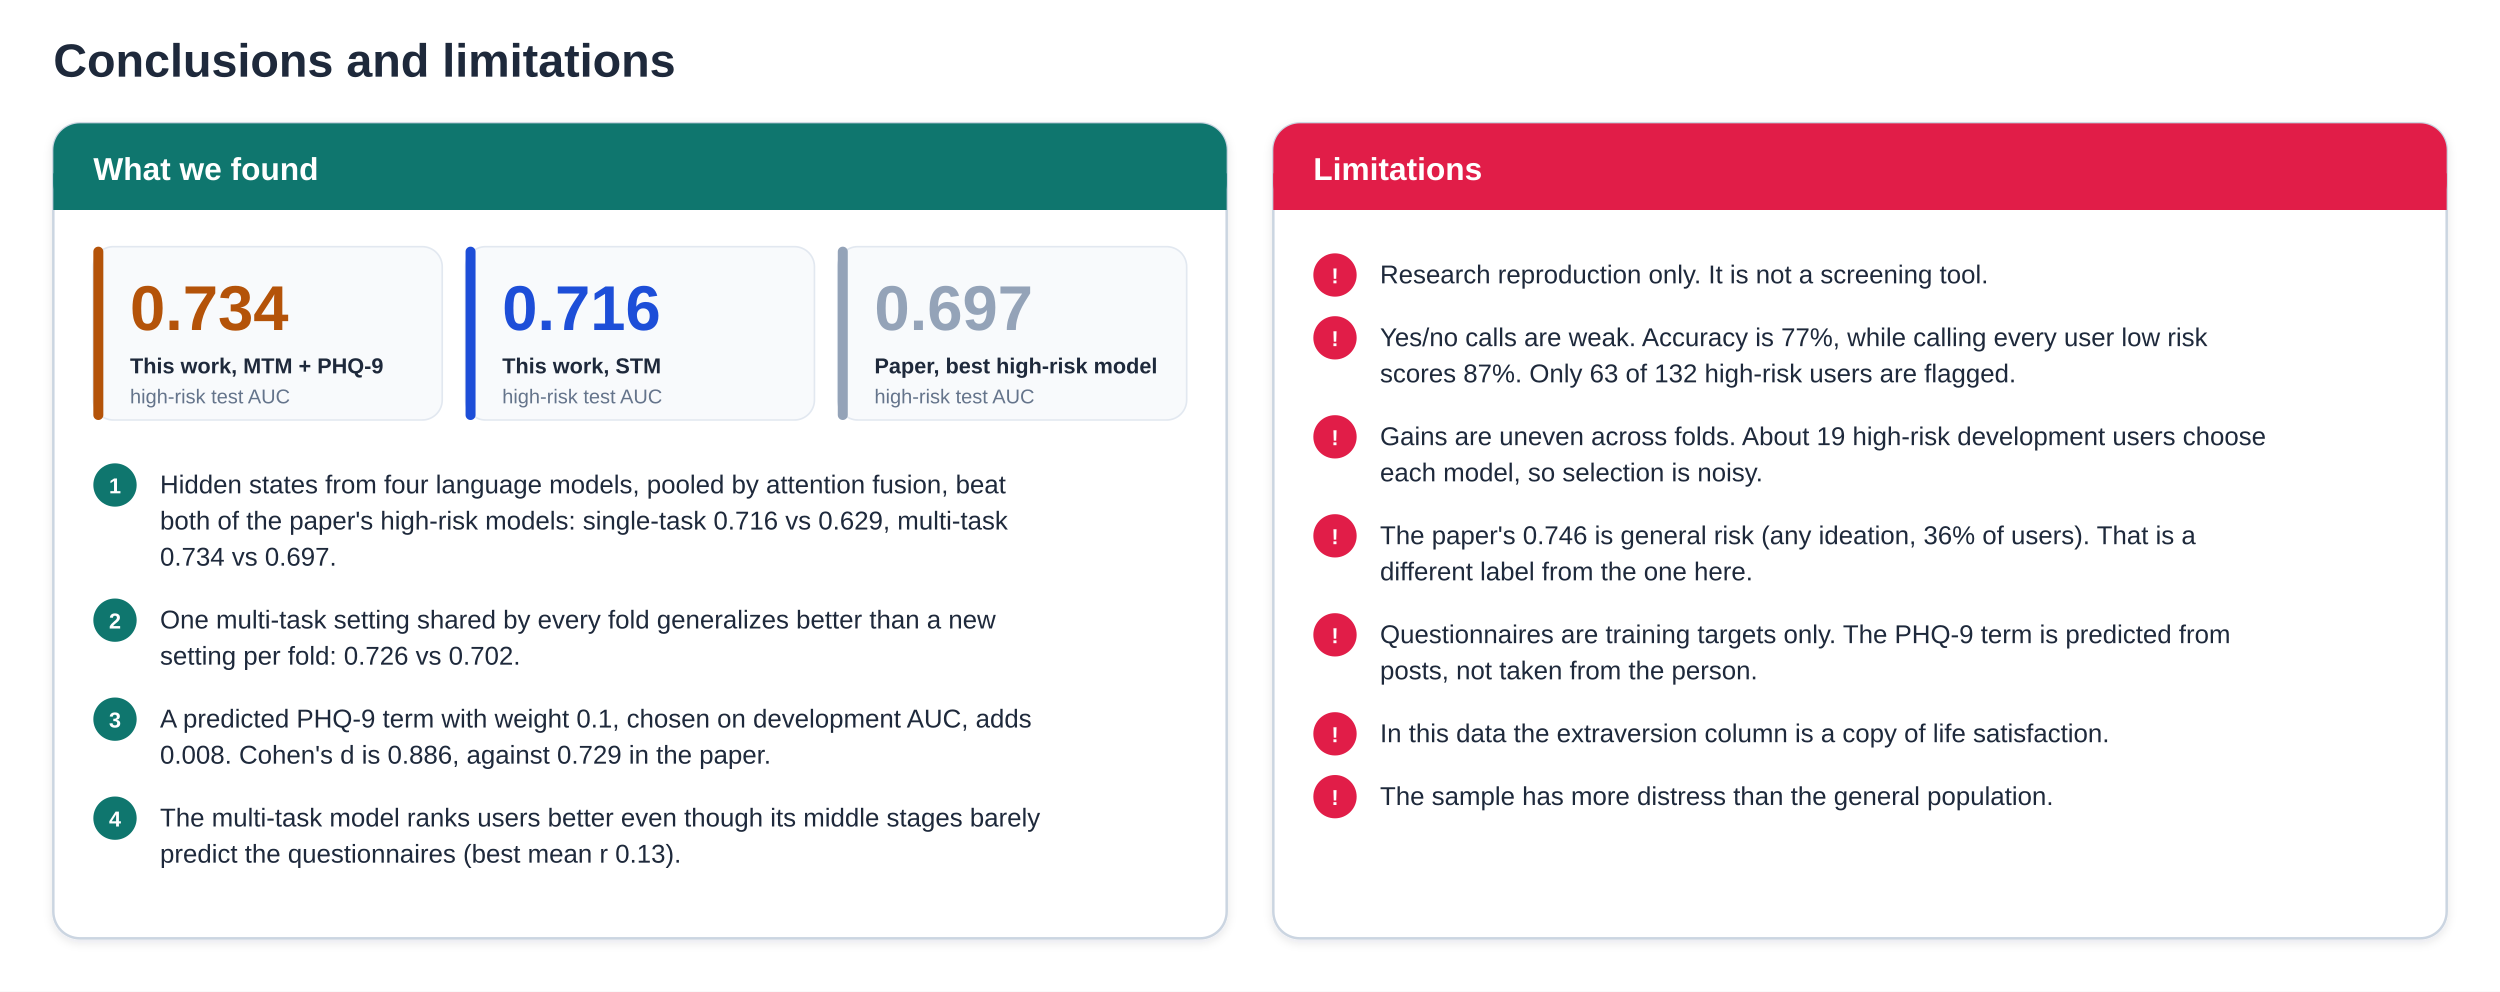
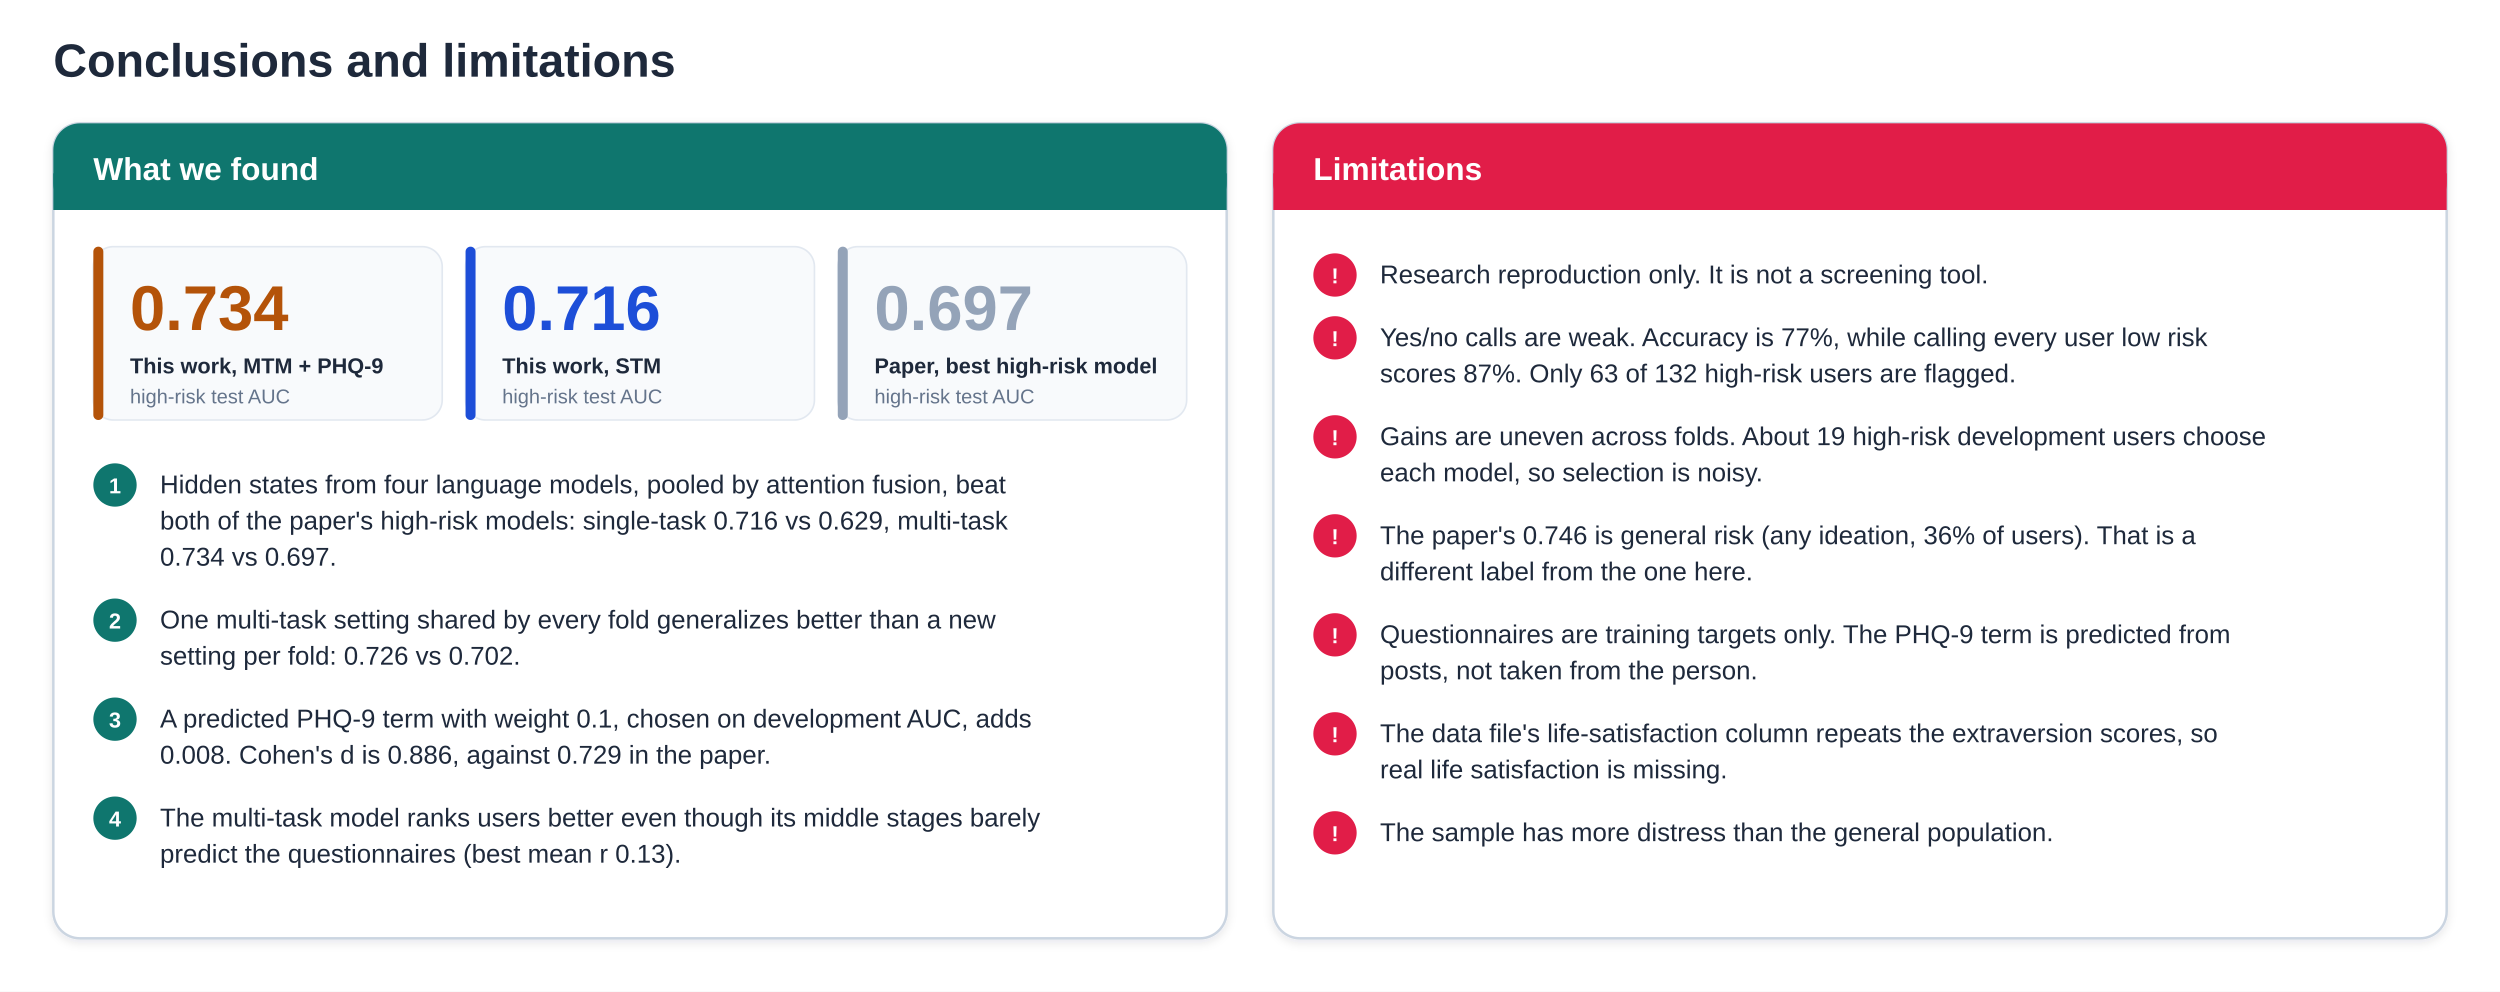
<svg xmlns="http://www.w3.org/2000/svg" width="1500" height="595" viewBox="0 0 1500 595" font-family="Arial, Helvetica, sans-serif">
  <defs>
    <filter id="shadow" x="-10%" y="-10%" width="120%" height="135%">
      <feDropShadow dx="0" dy="2" stdDeviation="3" flood-color="#0f172a" flood-opacity="0.10" />
    </filter>
  </defs>
  <rect width="1500" height="595" fill="#ffffff" />
  <text x="32" y="46" font-size="28" fill="#1e293b" font-weight="700">Conclusions and limitations</text>
  <rect x="32" y="74" width="704" height="489" rx="16" fill="#ffffff" stroke="#cbd5e1" stroke-width="1.5" filter="url(#shadow)" />
  <rect x="32" y="74" width="704" height="52" rx="16" fill="#0f766e" />
  <rect x="32" y="104" width="704" height="22" rx="0" fill="#0f766e" />
  <text x="56" y="108" font-size="19" fill="#ffffff" font-weight="700">What we found</text>
  <rect x="56.0" y="148" width="209.333" height="104" rx="12" fill="#f8fafc" stroke="#e2e8f0" stroke-width="1" />
  <rect x="56.0" y="148" width="6" height="104" rx="3" fill="#b45309" />
  <text x="78.0" y="198" font-size="38" fill="#b45309" font-weight="700">0.734</text>
  <text x="78.0" y="224" font-size="13" fill="#1e293b" font-weight="700">This work, MTM + PHQ-9</text>
  <text x="78.0" y="242" font-size="12" fill="#64748b">high-risk test AUC</text>
  <rect x="279.333" y="148" width="209.333" height="104" rx="12" fill="#f8fafc" stroke="#e2e8f0" stroke-width="1" />
  <rect x="279.333" y="148" width="6" height="104" rx="3" fill="#1d4ed8" />
  <text x="301.333" y="198" font-size="38" fill="#1d4ed8" font-weight="700">0.716</text>
  <text x="301.333" y="224" font-size="13" fill="#1e293b" font-weight="700">This work, STM</text>
  <text x="301.333" y="242" font-size="12" fill="#64748b">high-risk test AUC</text>
  <rect x="502.667" y="148" width="209.333" height="104" rx="12" fill="#f8fafc" stroke="#e2e8f0" stroke-width="1" />
  <rect x="502.667" y="148" width="6" height="104" rx="3" fill="#94a3b8" />
  <text x="524.667" y="198" font-size="38" fill="#94a3b8" font-weight="700">0.697</text>
  <text x="524.667" y="224" font-size="13" fill="#1e293b" font-weight="700">Paper, best high-risk model</text>
  <text x="524.667" y="242" font-size="12" fill="#64748b">high-risk test AUC</text>
  <circle cx="69" cy="291" r="13" fill="#0f766e" />
  <text x="69" y="296" font-size="13" fill="#ffffff" font-weight="700" text-anchor="middle">1</text>
  <text x="96" y="296.0" font-size="15.5" fill="#1e293b">Hidden states from four language models, pooled by attention fusion, beat</text>
  <text x="96" y="317.7" font-size="15.5" fill="#1e293b">both of the paper's high-risk models: single-task 0.716 vs 0.629, multi-task</text>
  <text x="96" y="339.4" font-size="15.5" fill="#1e293b">0.734 vs 0.697.</text>
  <circle cx="69" cy="372.1" r="13" fill="#0f766e" />
  <text x="69" y="377.1" font-size="13" fill="#ffffff" font-weight="700" text-anchor="middle">2</text>
  <text x="96" y="377.1" font-size="15.5" fill="#1e293b">One multi-task setting shared by every fold generalizes better than a new</text>
  <text x="96" y="398.8" font-size="15.5" fill="#1e293b">setting per fold: 0.726 vs 0.702.</text>
  <circle cx="69" cy="431.5" r="13" fill="#0f766e" />
  <text x="69" y="436.5" font-size="13" fill="#ffffff" font-weight="700" text-anchor="middle">3</text>
  <text x="96" y="436.5" font-size="15.5" fill="#1e293b">A predicted PHQ-9 term with weight 0.1, chosen on development AUC, adds</text>
  <text x="96" y="458.2" font-size="15.5" fill="#1e293b">0.008. Cohen's d is 0.886, against 0.729 in the paper.</text>
  <circle cx="69" cy="490.9" r="13" fill="#0f766e" />
  <text x="69" y="495.9" font-size="13" fill="#ffffff" font-weight="700" text-anchor="middle">4</text>
  <text x="96" y="495.9" font-size="15.5" fill="#1e293b">The multi-task model ranks users better even though its middle stages barely</text>
  <text x="96" y="517.6" font-size="15.5" fill="#1e293b">predict the questionnaires (best mean r 0.13).</text>
  <rect x="764" y="74" width="704" height="489" rx="16" fill="#ffffff" stroke="#cbd5e1" stroke-width="1.5" filter="url(#shadow)" />
  <rect x="764" y="74" width="704" height="52" rx="16" fill="#e11d48" />
  <rect x="764" y="104" width="704" height="22" rx="0" fill="#e11d48" />
  <text x="788" y="108" font-size="19" fill="#ffffff" font-weight="700">Limitations</text>
  <circle cx="801" cy="165" r="13" fill="#e11d48" />
  <text x="801" y="170" font-size="13" fill="#ffffff" font-weight="700" text-anchor="middle">!</text>
  <text x="828" y="170.0" font-size="15.5" fill="#1e293b">Research reproduction only. It is not a screening tool.</text>
  <circle cx="801" cy="202.7" r="13" fill="#e11d48" />
  <text x="801" y="207.7" font-size="13" fill="#ffffff" font-weight="700" text-anchor="middle">!</text>
  <text x="828" y="207.7" font-size="15.5" fill="#1e293b">Yes/no calls are weak. Accuracy is 77%, while calling every user low risk</text>
  <text x="828" y="229.4" font-size="15.5" fill="#1e293b">scores 87%. Only 63 of 132 high-risk users are flagged.</text>
  <circle cx="801" cy="262.1" r="13" fill="#e11d48" />
  <text x="801" y="267.1" font-size="13" fill="#ffffff" font-weight="700" text-anchor="middle">!</text>
  <text x="828" y="267.1" font-size="15.5" fill="#1e293b">Gains are uneven across folds. About 19 high-risk development users choose</text>
  <text x="828" y="288.8" font-size="15.5" fill="#1e293b">each model, so selection is noisy.</text>
  <circle cx="801" cy="321.5" r="13" fill="#e11d48" />
  <text x="801" y="326.5" font-size="13" fill="#ffffff" font-weight="700" text-anchor="middle">!</text>
  <text x="828" y="326.5" font-size="15.5" fill="#1e293b">The paper's 0.746 is general risk (any ideation, 36% of users). That is a</text>
  <text x="828" y="348.2" font-size="15.5" fill="#1e293b">different label from the one here.</text>
  <circle cx="801" cy="380.9" r="13" fill="#e11d48" />
  <text x="801" y="385.9" font-size="13" fill="#ffffff" font-weight="700" text-anchor="middle">!</text>
  <text x="828" y="385.9" font-size="15.5" fill="#1e293b">Questionnaires are training targets only. The PHQ-9 term is predicted from</text>
  <text x="828" y="407.6" font-size="15.5" fill="#1e293b">posts, not taken from the person.</text>
  <circle cx="801" cy="440.3" r="13" fill="#e11d48" />
  <text x="801" y="445.3" font-size="13" fill="#ffffff" font-weight="700" text-anchor="middle">!</text>
-   <text x="828" y="445.3" font-size="15.5" fill="#1e293b">In this data the extraversion column is a copy of life satisfaction.</text>
-   <circle cx="801" cy="478" r="13" fill="#e11d48" />
-   <text x="801" y="483" font-size="13" fill="#ffffff" font-weight="700" text-anchor="middle">!</text>
-   <text x="828" y="483" font-size="15.5" fill="#1e293b">The sample has more distress than the general population.</text>
+   <text x="828" y="445.3" font-size="15.5" fill="#1e293b">The data file's life-satisfaction column repeats the extraversion scores, so</text>
+   <text x="828" y="467" font-size="15.5" fill="#1e293b">real life satisfaction is missing.</text>
+   <circle cx="801" cy="499.7" r="13" fill="#e11d48" />
+   <text x="801" y="504.7" font-size="13" fill="#ffffff" font-weight="700" text-anchor="middle">!</text>
+   <text x="828" y="504.7" font-size="15.5" fill="#1e293b">The sample has more distress than the general population.</text>
</svg>
